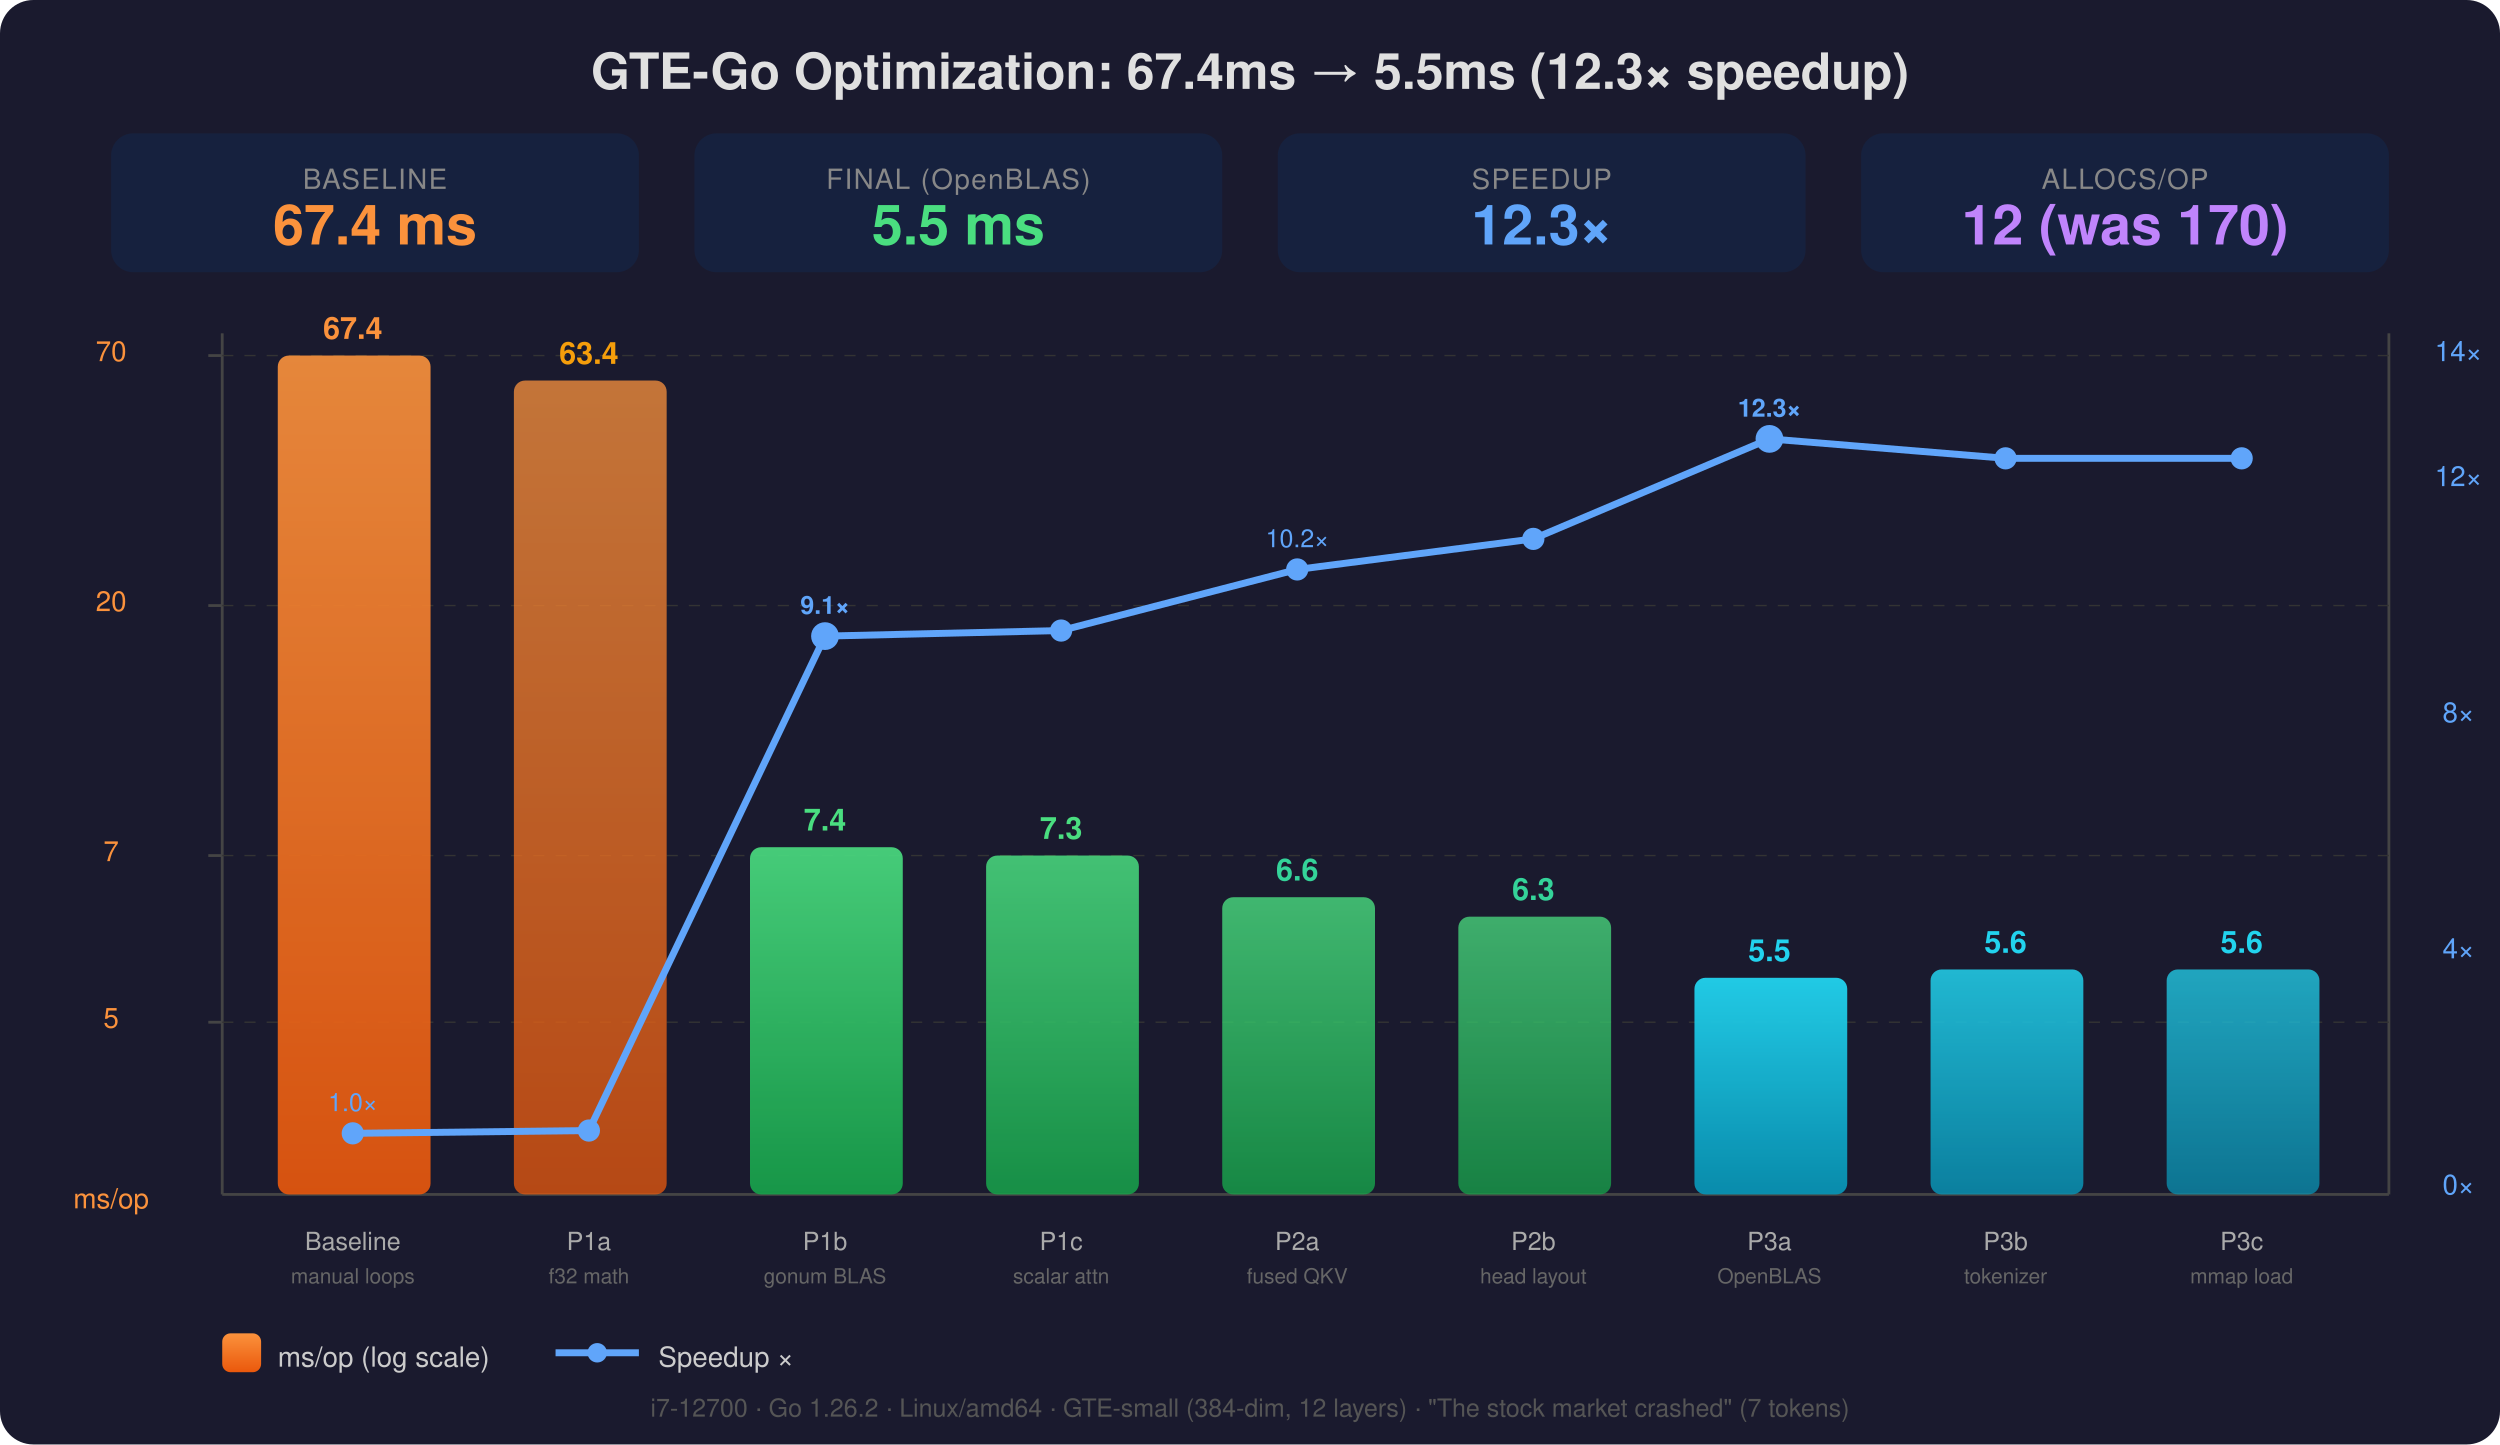
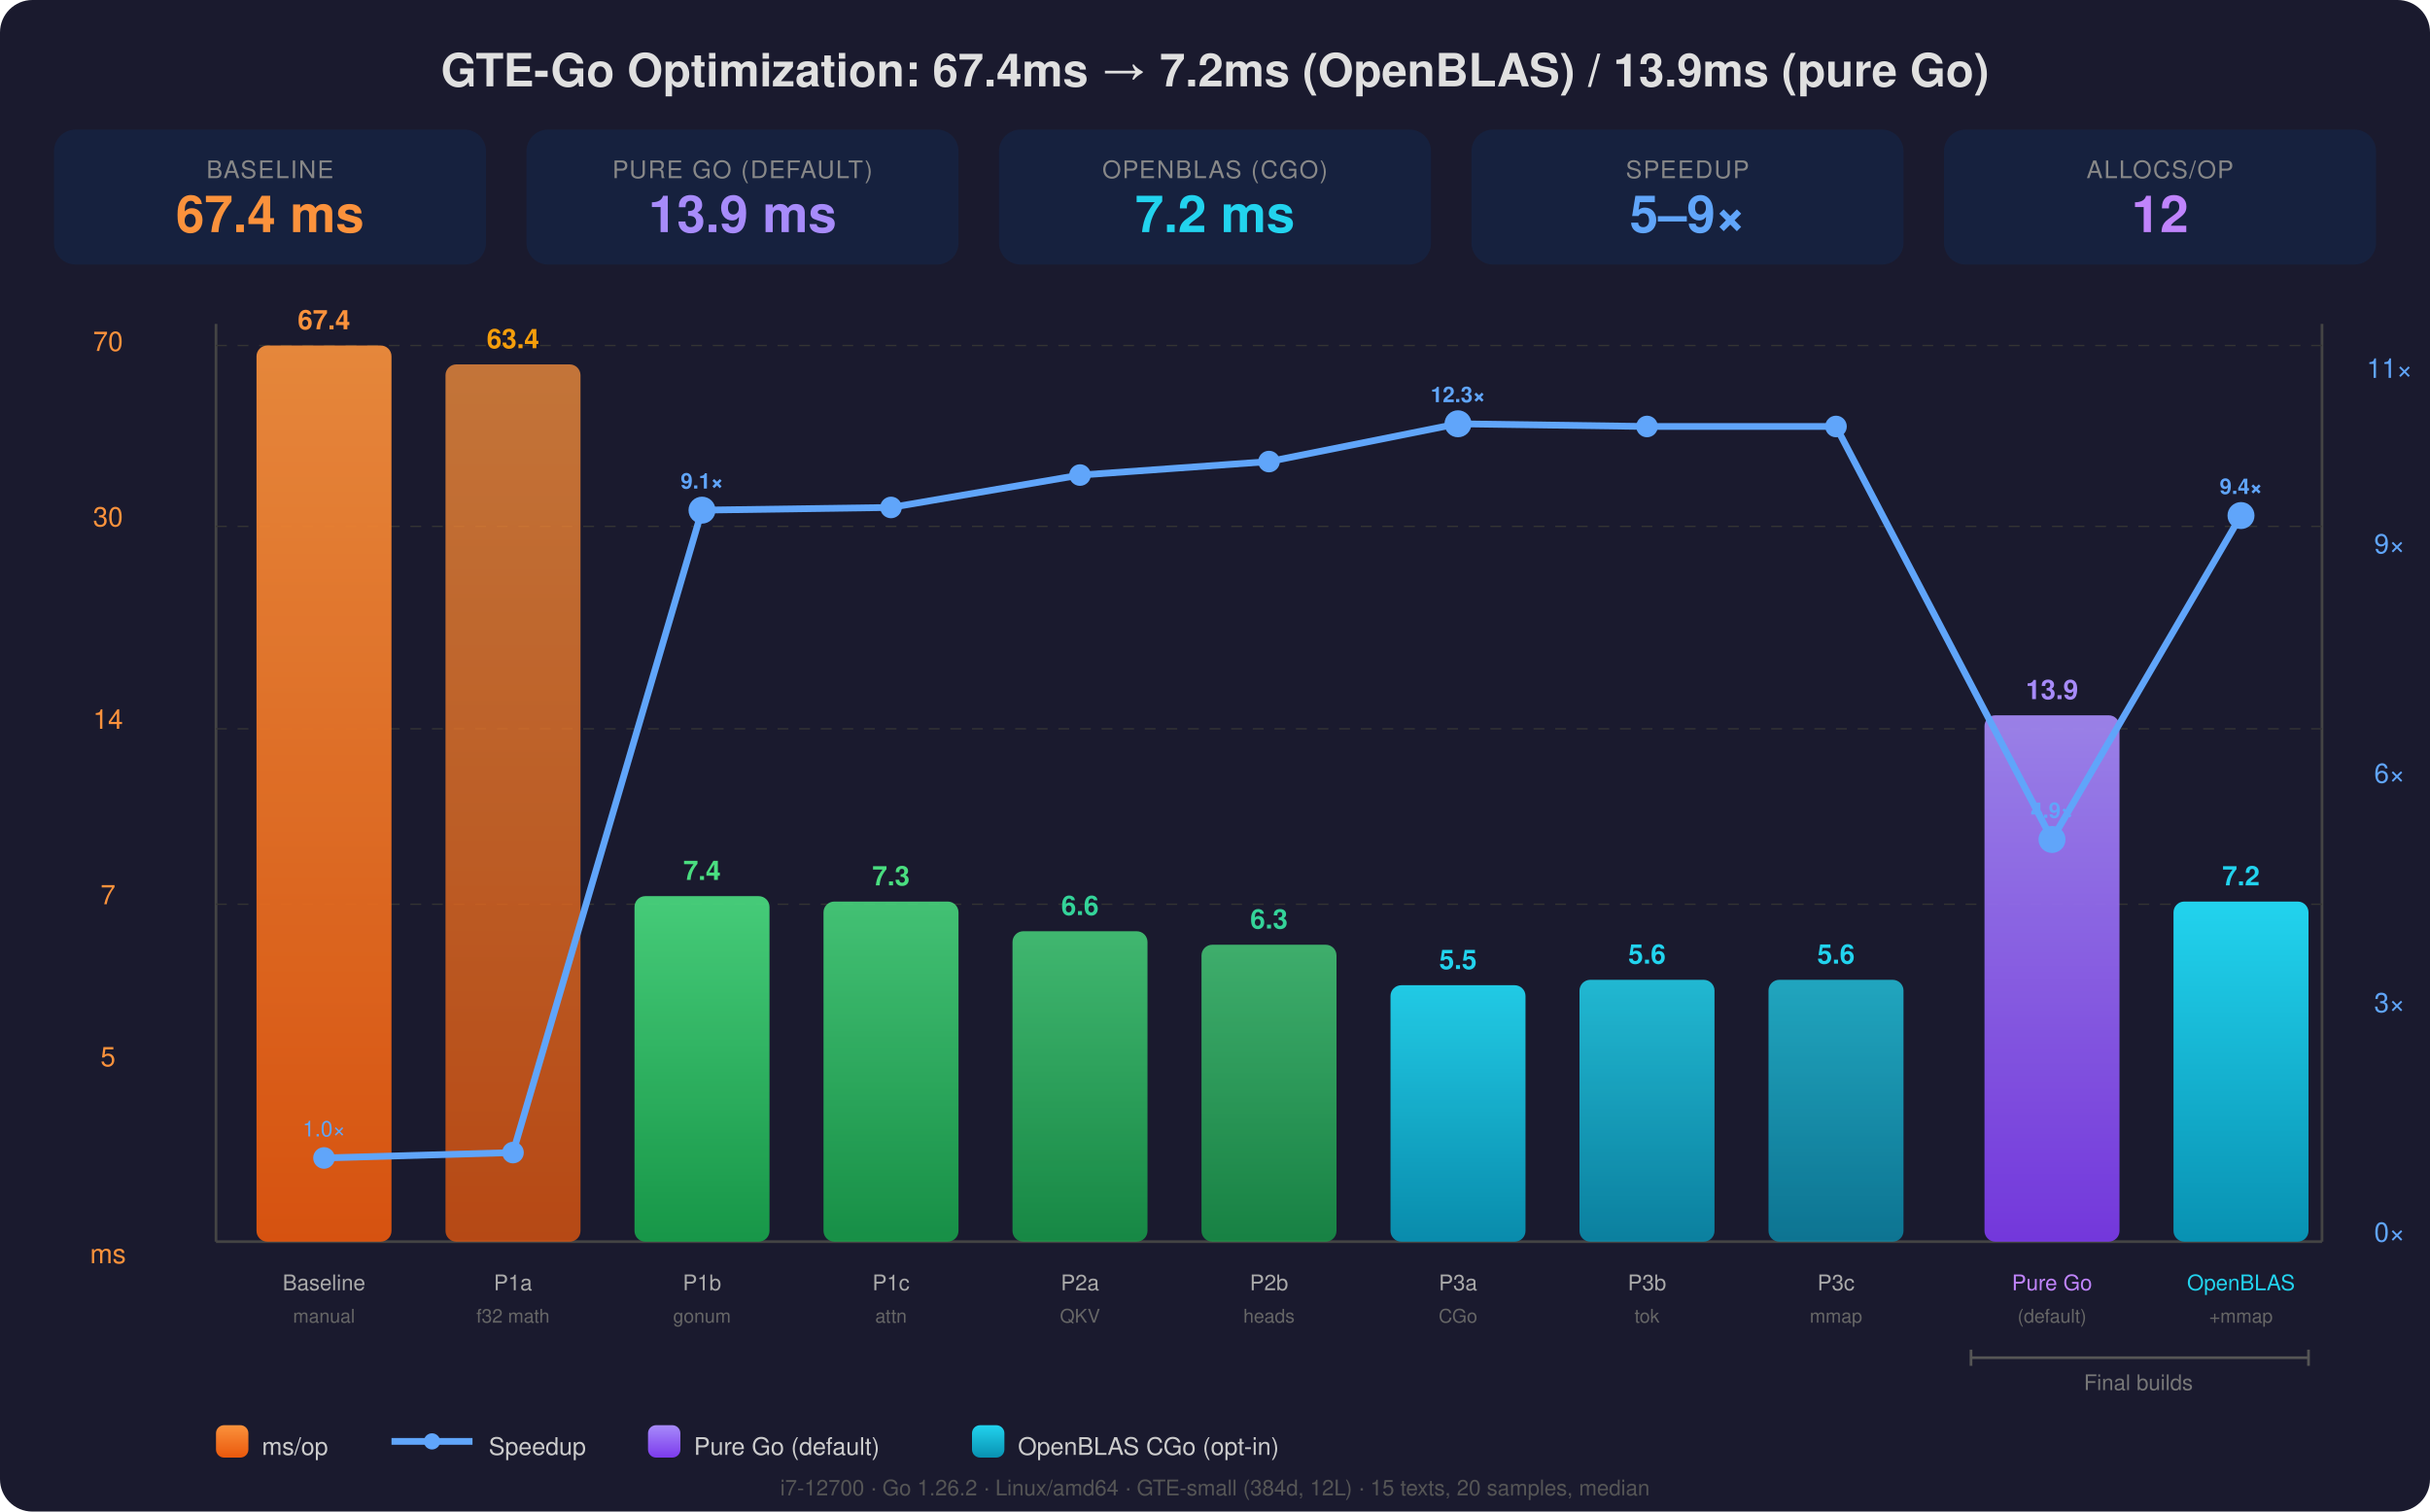
- <svg xmlns="http://www.w3.org/2000/svg" viewBox="0 0 900 520" font-family="-apple-system,Helvetica,Arial,sans-serif">
+ <svg xmlns="http://www.w3.org/2000/svg" viewBox="0 0 900 560" font-family="-apple-system,Helvetica,Arial,sans-serif">
  <defs>
    <linearGradient id="barGrad1" x1="0" y1="0" x2="0" y2="1">
      <stop offset="0%" stop-color="#fb923c" />
      <stop offset="100%" stop-color="#ea580c" />
    </linearGradient>
    <linearGradient id="barGrad2" x1="0" y1="0" x2="0" y2="1">
      <stop offset="0%" stop-color="#4ade80" />
      <stop offset="100%" stop-color="#16a34a" />
    </linearGradient>
    <linearGradient id="barGrad3" x1="0" y1="0" x2="0" y2="1">
      <stop offset="0%" stop-color="#22d3ee" />
      <stop offset="100%" stop-color="#0891b2" />
    </linearGradient>
+     <linearGradient id="barGrad4" x1="0" y1="0" x2="0" y2="1">
+       <stop offset="0%" stop-color="#a78bfa" />
+       <stop offset="100%" stop-color="#7c3aed" />
+     </linearGradient>
  </defs>
-   <rect width="900" height="520" rx="12" fill="#1a1a2e" />
-   <text x="450" y="32" text-anchor="middle" font-size="18" font-weight="bold" fill="#e0e0e0">GTE-Go Optimization: 67.4ms → 5.5ms (12.3× speedup)</text>
-   <rect x="40" y="48" width="190" height="50" rx="8" fill="#16213e" />
-   <text x="135" y="68" text-anchor="middle" font-size="10" fill="#888" letter-spacing="0.5">BASELINE</text>
-   <text x="135" y="88" text-anchor="middle" font-size="20" font-weight="bold" fill="#fb923c">67.4 ms</text>
-   <rect x="250" y="48" width="190" height="50" rx="8" fill="#16213e" />
-   <text x="345" y="68" text-anchor="middle" font-size="10" fill="#888" letter-spacing="0.5">FINAL (OpenBLAS)</text>
-   <text x="345" y="88" text-anchor="middle" font-size="20" font-weight="bold" fill="#4ade80">5.5 ms</text>
-   <rect x="460" y="48" width="190" height="50" rx="8" fill="#16213e" />
-   <text x="555" y="68" text-anchor="middle" font-size="10" fill="#888" letter-spacing="0.5">SPEEDUP</text>
-   <text x="555" y="88" text-anchor="middle" font-size="20" font-weight="bold" fill="#60a5fa">12.3×</text>
-   <rect x="670" y="48" width="190" height="50" rx="8" fill="#16213e" />
-   <text x="765" y="68" text-anchor="middle" font-size="10" fill="#888" letter-spacing="0.5">ALLOCS/OP</text>
-   <text x="765" y="88" text-anchor="middle" font-size="20" font-weight="bold" fill="#c084fc">12 (was 170)</text>
-   <line x1="80" y1="120" x2="80" y2="430" stroke="#444" stroke-width="1" />
+   <rect width="900" height="560" rx="12" fill="#1a1a2e" />
+   <text x="450" y="32" text-anchor="middle" font-size="17" font-weight="bold" fill="#e0e0e0">GTE-Go Optimization: 67.4ms → 7.2ms (OpenBLAS) / 13.9ms (pure Go)</text>
+   <rect x="20" y="48" width="160" height="50" rx="8" fill="#16213e" />
+   <text x="100" y="66" text-anchor="middle" font-size="9" fill="#888" letter-spacing="0.5">BASELINE</text>
+   <text x="100" y="86" text-anchor="middle" font-size="19" font-weight="bold" fill="#fb923c">67.4 ms</text>
+   <rect x="195" y="48" width="160" height="50" rx="8" fill="#16213e" />
+   <text x="275" y="66" text-anchor="middle" font-size="9" fill="#888" letter-spacing="0.5">PURE GO (DEFAULT)</text>
+   <text x="275" y="86" text-anchor="middle" font-size="19" font-weight="bold" fill="#a78bfa">13.9 ms</text>
+   <rect x="370" y="48" width="160" height="50" rx="8" fill="#16213e" />
+   <text x="450" y="66" text-anchor="middle" font-size="9" fill="#888" letter-spacing="0.5">OPENBLAS (CGO)</text>
+   <text x="450" y="86" text-anchor="middle" font-size="19" font-weight="bold" fill="#22d3ee">7.2 ms</text>
+   <rect x="545" y="48" width="160" height="50" rx="8" fill="#16213e" />
+   <text x="625" y="66" text-anchor="middle" font-size="9" fill="#888" letter-spacing="0.5">SPEEDUP</text>
+   <text x="625" y="86" text-anchor="middle" font-size="19" font-weight="bold" fill="#60a5fa">5–9×</text>
+   <rect x="720" y="48" width="160" height="50" rx="8" fill="#16213e" />
+   <text x="800" y="66" text-anchor="middle" font-size="9" fill="#888" letter-spacing="0.5">ALLOCS/OP</text>
+   <text x="800" y="86" text-anchor="middle" font-size="19" font-weight="bold" fill="#c084fc">12</text>
+   <line x1="80" y1="120" x2="80" y2="460" stroke="#444" stroke-width="1" />
  <text x="40" y="130" font-size="10" fill="#fb923c" text-anchor="middle">70</text>
-   <line x1="75" y1="128" x2="80" y2="128" stroke="#444" />
-   <text x="40" y="220" font-size="10" fill="#fb923c" text-anchor="middle">20</text>
-   <line x1="75" y1="218" x2="80" y2="218" stroke="#444" />
-   <text x="40" y="310" font-size="10" fill="#fb923c" text-anchor="middle">7</text>
-   <line x1="75" y1="308" x2="80" y2="308" stroke="#444" />
-   <text x="40" y="370" font-size="10" fill="#fb923c" text-anchor="middle">5</text>
-   <line x1="75" y1="368" x2="80" y2="368" stroke="#444" />
-   <text x="40" y="435" font-size="10" fill="#fb923c" text-anchor="middle">ms/op</text>
-   <line x1="860" y1="120" x2="860" y2="430" stroke="#444" stroke-width="1" />
-   <text x="885" y="430" font-size="10" fill="#60a5fa" text-anchor="middle">0×</text>
-   <text x="885" y="345" font-size="10" fill="#60a5fa" text-anchor="middle">4×</text>
-   <text x="885" y="260" font-size="10" fill="#60a5fa" text-anchor="middle">8×</text>
-   <text x="885" y="175" font-size="10" fill="#60a5fa" text-anchor="middle">12×</text>
-   <text x="885" y="130" font-size="10" fill="#60a5fa" text-anchor="middle">14×</text>
+   <text x="40" y="195" font-size="10" fill="#fb923c" text-anchor="middle">30</text>
+   <text x="40" y="270" font-size="10" fill="#fb923c" text-anchor="middle">14</text>
+   <text x="40" y="335" font-size="10" fill="#fb923c" text-anchor="middle">7</text>
+   <text x="40" y="395" font-size="10" fill="#fb923c" text-anchor="middle">5</text>
+   <text x="40" y="468" font-size="10" fill="#fb923c" text-anchor="middle">ms</text>
+   <line x1="860" y1="120" x2="860" y2="460" stroke="#444" stroke-width="1" />
+   <text x="885" y="460" font-size="10" fill="#60a5fa" text-anchor="middle">0×</text>
+   <text x="885" y="375" font-size="10" fill="#60a5fa" text-anchor="middle">3×</text>
+   <text x="885" y="290" font-size="10" fill="#60a5fa" text-anchor="middle">6×</text>
+   <text x="885" y="205" font-size="10" fill="#60a5fa" text-anchor="middle">9×</text>
+   <text x="885" y="140" font-size="10" fill="#60a5fa" text-anchor="middle">11×</text>
  <line x1="80" y1="128" x2="860" y2="128" stroke="#333" stroke-width="0.5" stroke-dasharray="4,4" />
-   <line x1="80" y1="218" x2="860" y2="218" stroke="#333" stroke-width="0.5" stroke-dasharray="4,4" />
-   <line x1="80" y1="308" x2="860" y2="308" stroke="#333" stroke-width="0.5" stroke-dasharray="4,4" />
-   <line x1="80" y1="368" x2="860" y2="368" stroke="#333" stroke-width="0.5" stroke-dasharray="4,4" />
-   <line x1="80" y1="430" x2="860" y2="430" stroke="#444" stroke-width="1" />
-   <rect x="100" y="128" width="55" height="302" rx="4" fill="url(#barGrad1)" opacity="0.9" />
-   <text x="127" y="122" text-anchor="middle" font-size="11" font-weight="bold" fill="#fb923c">67.4</text>
-   <rect x="185" y="137" width="55" height="293" rx="4" fill="url(#barGrad1)" opacity="0.75" />
-   <text x="212" y="131" text-anchor="middle" font-size="11" font-weight="bold" fill="#f59e0b">63.4</text>
-   <rect x="270" y="305" width="55" height="125" rx="4" fill="url(#barGrad2)" opacity="0.9" />
-   <text x="297" y="299" text-anchor="middle" font-size="11" font-weight="bold" fill="#4ade80">7.4</text>
-   <rect x="355" y="308" width="55" height="122" rx="4" fill="url(#barGrad2)" opacity="0.85" />
-   <text x="382" y="302" text-anchor="middle" font-size="11" font-weight="bold" fill="#4ade80">7.3</text>
-   <rect x="440" y="323" width="55" height="107" rx="4" fill="url(#barGrad2)" opacity="0.8" />
-   <text x="467" y="317" text-anchor="middle" font-size="11" font-weight="bold" fill="#34d399">6.6</text>
-   <rect x="525" y="330" width="55" height="100" rx="4" fill="url(#barGrad2)" opacity="0.75" />
-   <text x="552" y="324" text-anchor="middle" font-size="11" font-weight="bold" fill="#34d399">6.3</text>
-   <rect x="610" y="352" width="55" height="78" rx="4" fill="url(#barGrad3)" opacity="0.95" />
-   <text x="637" y="346" text-anchor="middle" font-size="11" font-weight="bold" fill="#22d3ee">5.5</text>
-   <rect x="695" y="349" width="55" height="81" rx="4" fill="url(#barGrad3)" opacity="0.85" />
-   <text x="722" y="343" text-anchor="middle" font-size="11" font-weight="bold" fill="#22d3ee">5.6</text>
-   <rect x="780" y="349" width="55" height="81" rx="4" fill="url(#barGrad3)" opacity="0.75" />
-   <text x="807" y="343" text-anchor="middle" font-size="11" font-weight="bold" fill="#22d3ee">5.6</text>
-   <polyline fill="none" stroke="#60a5fa" stroke-width="2.5" stroke-linejoin="round" points="127,408 212,407 297,229 382,227 467,205 552,194 637,158 722,165 807,165" />
-   <circle cx="127" cy="408" r="4" fill="#60a5fa" />
-   <circle cx="212" cy="407" r="4" fill="#60a5fa" />
-   <circle cx="297" cy="229" r="5" fill="#60a5fa" />
-   <circle cx="382" cy="227" r="4" fill="#60a5fa" />
-   <circle cx="467" cy="205" r="4" fill="#60a5fa" />
-   <circle cx="552" cy="194" r="4" fill="#60a5fa" />
-   <circle cx="637" cy="158" r="5" fill="#60a5fa" />
-   <circle cx="722" cy="165" r="4" fill="#60a5fa" />
-   <circle cx="807" cy="165" r="4" fill="#60a5fa" />
-   <text x="127" y="400" text-anchor="middle" font-size="9" fill="#60a5fa">1.0×</text>
-   <text x="297" y="221" text-anchor="middle" font-size="9" font-weight="bold" fill="#60a5fa">9.1×</text>
-   <text x="467" y="197" text-anchor="middle" font-size="9" fill="#60a5fa">10.2×</text>
-   <text x="637" y="150" text-anchor="middle" font-size="9" font-weight="bold" fill="#60a5fa">12.3×</text>
-   <text x="127" y="450" text-anchor="middle" font-size="9" fill="#aaa">Baseline</text>
-   <text x="212" y="450" text-anchor="middle" font-size="9" fill="#aaa">P1a</text>
-   <text x="297" y="450" text-anchor="middle" font-size="9" fill="#aaa">P1b</text>
-   <text x="382" y="450" text-anchor="middle" font-size="9" fill="#aaa">P1c</text>
-   <text x="467" y="450" text-anchor="middle" font-size="9" fill="#aaa">P2a</text>
-   <text x="552" y="450" text-anchor="middle" font-size="9" fill="#aaa">P2b</text>
-   <text x="637" y="450" text-anchor="middle" font-size="9" fill="#aaa">P3a</text>
-   <text x="722" y="450" text-anchor="middle" font-size="9" fill="#aaa">P3b</text>
-   <text x="807" y="450" text-anchor="middle" font-size="9" fill="#aaa">P3c</text>
-   <text x="127" y="462" text-anchor="middle" font-size="7.5" fill="#666">manual loops</text>
-   <text x="212" y="462" text-anchor="middle" font-size="7.5" fill="#666">f32 math</text>
-   <text x="297" y="462" text-anchor="middle" font-size="7.5" fill="#666">gonum BLAS</text>
-   <text x="382" y="462" text-anchor="middle" font-size="7.5" fill="#666">scalar attn</text>
-   <text x="467" y="462" text-anchor="middle" font-size="7.5" fill="#666">fused QKV</text>
-   <text x="552" y="462" text-anchor="middle" font-size="7.5" fill="#666">head layout</text>
-   <text x="637" y="462" text-anchor="middle" font-size="7.5" fill="#666">OpenBLAS</text>
-   <text x="722" y="462" text-anchor="middle" font-size="7.5" fill="#666">tokenizer</text>
-   <text x="807" y="462" text-anchor="middle" font-size="7.5" fill="#666">mmap load</text>
-   <rect x="80" y="480" width="14" height="14" rx="3" fill="url(#barGrad1)" />
-   <text x="100" y="492" font-size="10" fill="#ccc">ms/op (log scale)</text>
-   <line x1="200" y1="487" x2="230" y2="487" stroke="#60a5fa" stroke-width="2.5" />
-   <circle cx="215" cy="487" r="3.5" fill="#60a5fa" />
-   <text x="237" y="492" font-size="10" fill="#ccc">Speedup ×</text>
-   <text x="450" y="510" text-anchor="middle" font-size="9" fill="#555">i7-12700 · Go 1.26.2 · Linux/amd64 · GTE-small (384-dim, 12 layers) · "The stock market crashed" (7 tokens)</text>
+   <line x1="80" y1="195" x2="860" y2="195" stroke="#333" stroke-width="0.5" stroke-dasharray="4,4" />
+   <line x1="80" y1="270" x2="860" y2="270" stroke="#333" stroke-width="0.5" stroke-dasharray="4,4" />
+   <line x1="80" y1="335" x2="860" y2="335" stroke="#333" stroke-width="0.5" stroke-dasharray="4,4" />
+   <line x1="80" y1="460" x2="860" y2="460" stroke="#444" stroke-width="1" />
+   <rect x="95" y="128" width="50" height="332" rx="4" fill="url(#barGrad1)" opacity="0.9" />
+   <text x="120" y="122" text-anchor="middle" font-size="10" font-weight="bold" fill="#fb923c">67.4</text>
+   <rect x="165" y="135" width="50" height="325" rx="4" fill="url(#barGrad1)" opacity="0.75" />
+   <text x="190" y="129" text-anchor="middle" font-size="10" font-weight="bold" fill="#f59e0b">63.4</text>
+   <rect x="235" y="332" width="50" height="128" rx="4" fill="url(#barGrad2)" opacity="0.9" />
+   <text x="260" y="326" text-anchor="middle" font-size="10" font-weight="bold" fill="#4ade80">7.4</text>
+   <rect x="305" y="334" width="50" height="126" rx="4" fill="url(#barGrad2)" opacity="0.85" />
+   <text x="330" y="328" text-anchor="middle" font-size="10" font-weight="bold" fill="#4ade80">7.3</text>
+   <rect x="375" y="345" width="50" height="115" rx="4" fill="url(#barGrad2)" opacity="0.8" />
+   <text x="400" y="339" text-anchor="middle" font-size="10" font-weight="bold" fill="#34d399">6.6</text>
+   <rect x="445" y="350" width="50" height="110" rx="4" fill="url(#barGrad2)" opacity="0.75" />
+   <text x="470" y="344" text-anchor="middle" font-size="10" font-weight="bold" fill="#34d399">6.3</text>
+   <rect x="515" y="365" width="50" height="95" rx="4" fill="url(#barGrad3)" opacity="0.95" />
+   <text x="540" y="359" text-anchor="middle" font-size="10" font-weight="bold" fill="#22d3ee">5.5</text>
+   <rect x="585" y="363" width="50" height="97" rx="4" fill="url(#barGrad3)" opacity="0.85" />
+   <text x="610" y="357" text-anchor="middle" font-size="10" font-weight="bold" fill="#22d3ee">5.6</text>
+   <rect x="655" y="363" width="50" height="97" rx="4" fill="url(#barGrad3)" opacity="0.75" />
+   <text x="680" y="357" text-anchor="middle" font-size="10" font-weight="bold" fill="#22d3ee">5.6</text>
+   <rect x="735" y="265" width="50" height="195" rx="4" fill="url(#barGrad4)" opacity="0.9" />
+   <text x="760" y="259" text-anchor="middle" font-size="10" font-weight="bold" fill="#a78bfa">13.9</text>
+   <rect x="805" y="334" width="50" height="126" rx="4" fill="url(#barGrad3)" opacity="1.0" />
+   <text x="830" y="328" text-anchor="middle" font-size="10" font-weight="bold" fill="#22d3ee">7.2</text>
+   <polyline fill="none" stroke="#60a5fa" stroke-width="2.5" stroke-linejoin="round" points="120,429 190,427 260,189 330,188 400,176 470,171 540,157 610,158 680,158 760,311 830,191" />
+   <circle cx="120" cy="429" r="4" fill="#60a5fa" />
+   <circle cx="190" cy="427" r="4" fill="#60a5fa" />
+   <circle cx="260" cy="189" r="5" fill="#60a5fa" />
+   <circle cx="330" cy="188" r="4" fill="#60a5fa" />
+   <circle cx="400" cy="176" r="4" fill="#60a5fa" />
+   <circle cx="470" cy="171" r="4" fill="#60a5fa" />
+   <circle cx="540" cy="157" r="5" fill="#60a5fa" />
+   <circle cx="610" cy="158" r="4" fill="#60a5fa" />
+   <circle cx="680" cy="158" r="4" fill="#60a5fa" />
+   <circle cx="760" cy="311" r="5" fill="#60a5fa" />
+   <circle cx="830" cy="191" r="5" fill="#60a5fa" />
+   <text x="120" y="421" text-anchor="middle" font-size="8" fill="#60a5fa">1.0×</text>
+   <text x="260" y="181" text-anchor="middle" font-size="8" font-weight="bold" fill="#60a5fa">9.1×</text>
+   <text x="540" y="149" text-anchor="middle" font-size="8" font-weight="bold" fill="#60a5fa">12.3×</text>
+   <text x="760" y="303" text-anchor="middle" font-size="8" font-weight="bold" fill="#60a5fa">4.9×</text>
+   <text x="830" y="183" text-anchor="middle" font-size="8" font-weight="bold" fill="#60a5fa">9.4×</text>
+   <text x="120" y="478" text-anchor="middle" font-size="8" fill="#aaa">Baseline</text>
+   <text x="190" y="478" text-anchor="middle" font-size="8" fill="#aaa">P1a</text>
+   <text x="260" y="478" text-anchor="middle" font-size="8" fill="#aaa">P1b</text>
+   <text x="330" y="478" text-anchor="middle" font-size="8" fill="#aaa">P1c</text>
+   <text x="400" y="478" text-anchor="middle" font-size="8" fill="#aaa">P2a</text>
+   <text x="470" y="478" text-anchor="middle" font-size="8" fill="#aaa">P2b</text>
+   <text x="540" y="478" text-anchor="middle" font-size="8" fill="#aaa">P3a</text>
+   <text x="610" y="478" text-anchor="middle" font-size="8" fill="#aaa">P3b</text>
+   <text x="680" y="478" text-anchor="middle" font-size="8" fill="#aaa">P3c</text>
+   <text x="760" y="478" text-anchor="middle" font-size="8" fill="#c084fc">Pure Go</text>
+   <text x="830" y="478" text-anchor="middle" font-size="8" fill="#22d3ee">OpenBLAS</text>
+   <text x="120" y="490" text-anchor="middle" font-size="7" fill="#666">manual</text>
+   <text x="190" y="490" text-anchor="middle" font-size="7" fill="#666">f32 math</text>
+   <text x="260" y="490" text-anchor="middle" font-size="7" fill="#666">gonum</text>
+   <text x="330" y="490" text-anchor="middle" font-size="7" fill="#666">attn</text>
+   <text x="400" y="490" text-anchor="middle" font-size="7" fill="#666">QKV</text>
+   <text x="470" y="490" text-anchor="middle" font-size="7" fill="#666">heads</text>
+   <text x="540" y="490" text-anchor="middle" font-size="7" fill="#666">CGo</text>
+   <text x="610" y="490" text-anchor="middle" font-size="7" fill="#666">tok</text>
+   <text x="680" y="490" text-anchor="middle" font-size="7" fill="#666">mmap</text>
+   <text x="760" y="490" text-anchor="middle" font-size="7" fill="#666">(default)</text>
+   <text x="830" y="490" text-anchor="middle" font-size="7" fill="#666">+mmap</text>
+   <line x1="730" y1="503" x2="855" y2="503" stroke="#555" stroke-width="1" />
+   <line x1="730" y1="500" x2="730" y2="506" stroke="#555" stroke-width="1" />
+   <line x1="855" y1="500" x2="855" y2="506" stroke="#555" stroke-width="1" />
+   <text x="792" y="515" text-anchor="middle" font-size="8" fill="#777">Final builds</text>
+   <rect x="80" y="528" width="12" height="12" rx="3" fill="url(#barGrad1)" />
+   <text x="97" y="539" font-size="9" fill="#ccc">ms/op</text>
+   <line x1="145" y1="534" x2="175" y2="534" stroke="#60a5fa" stroke-width="2.5" />
+   <circle cx="160" cy="534" r="3" fill="#60a5fa" />
+   <text x="181" y="539" font-size="9" fill="#ccc">Speedup</text>
+   <rect x="240" y="528" width="12" height="12" rx="3" fill="url(#barGrad4)" />
+   <text x="257" y="539" font-size="9" fill="#ccc">Pure Go (default)</text>
+   <rect x="360" y="528" width="12" height="12" rx="3" fill="url(#barGrad3)" />
+   <text x="377" y="539" font-size="9" fill="#ccc">OpenBLAS CGo (opt-in)</text>
+   <text x="450" y="554" text-anchor="middle" font-size="8" fill="#555">i7-12700 · Go 1.26.2 · Linux/amd64 · GTE-small (384d, 12L) · 15 texts, 20 samples, median</text>
</svg>
